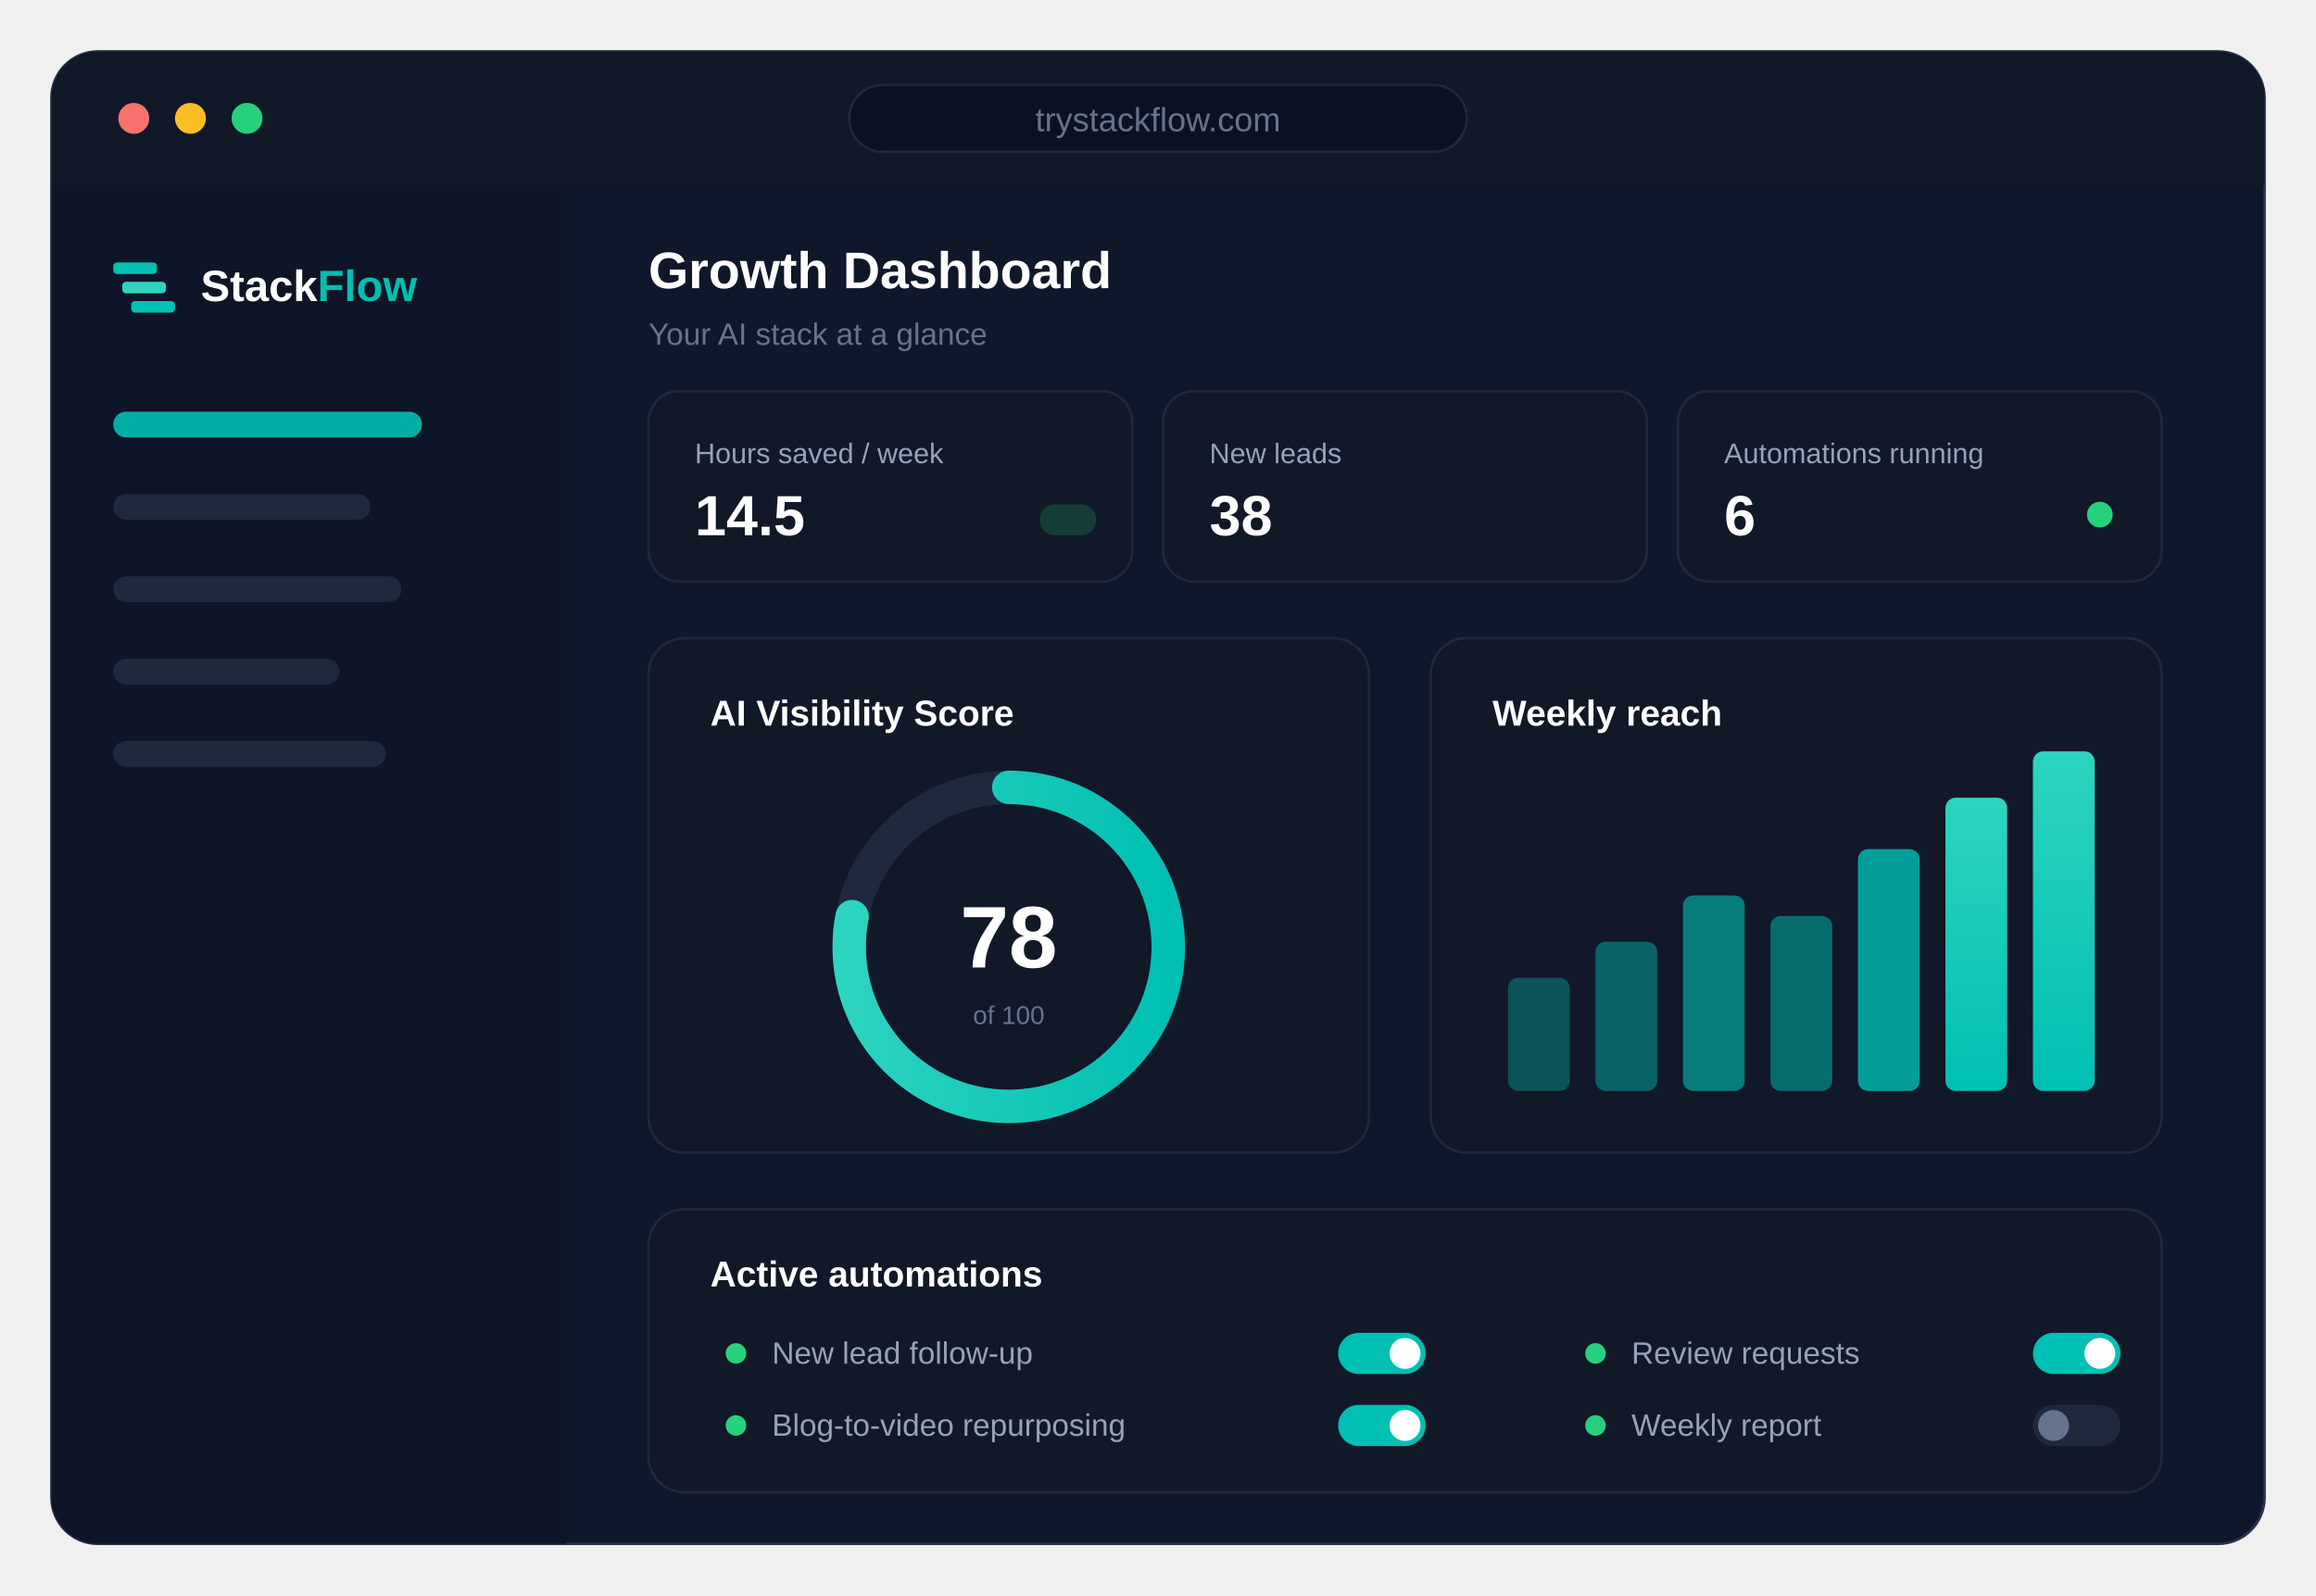
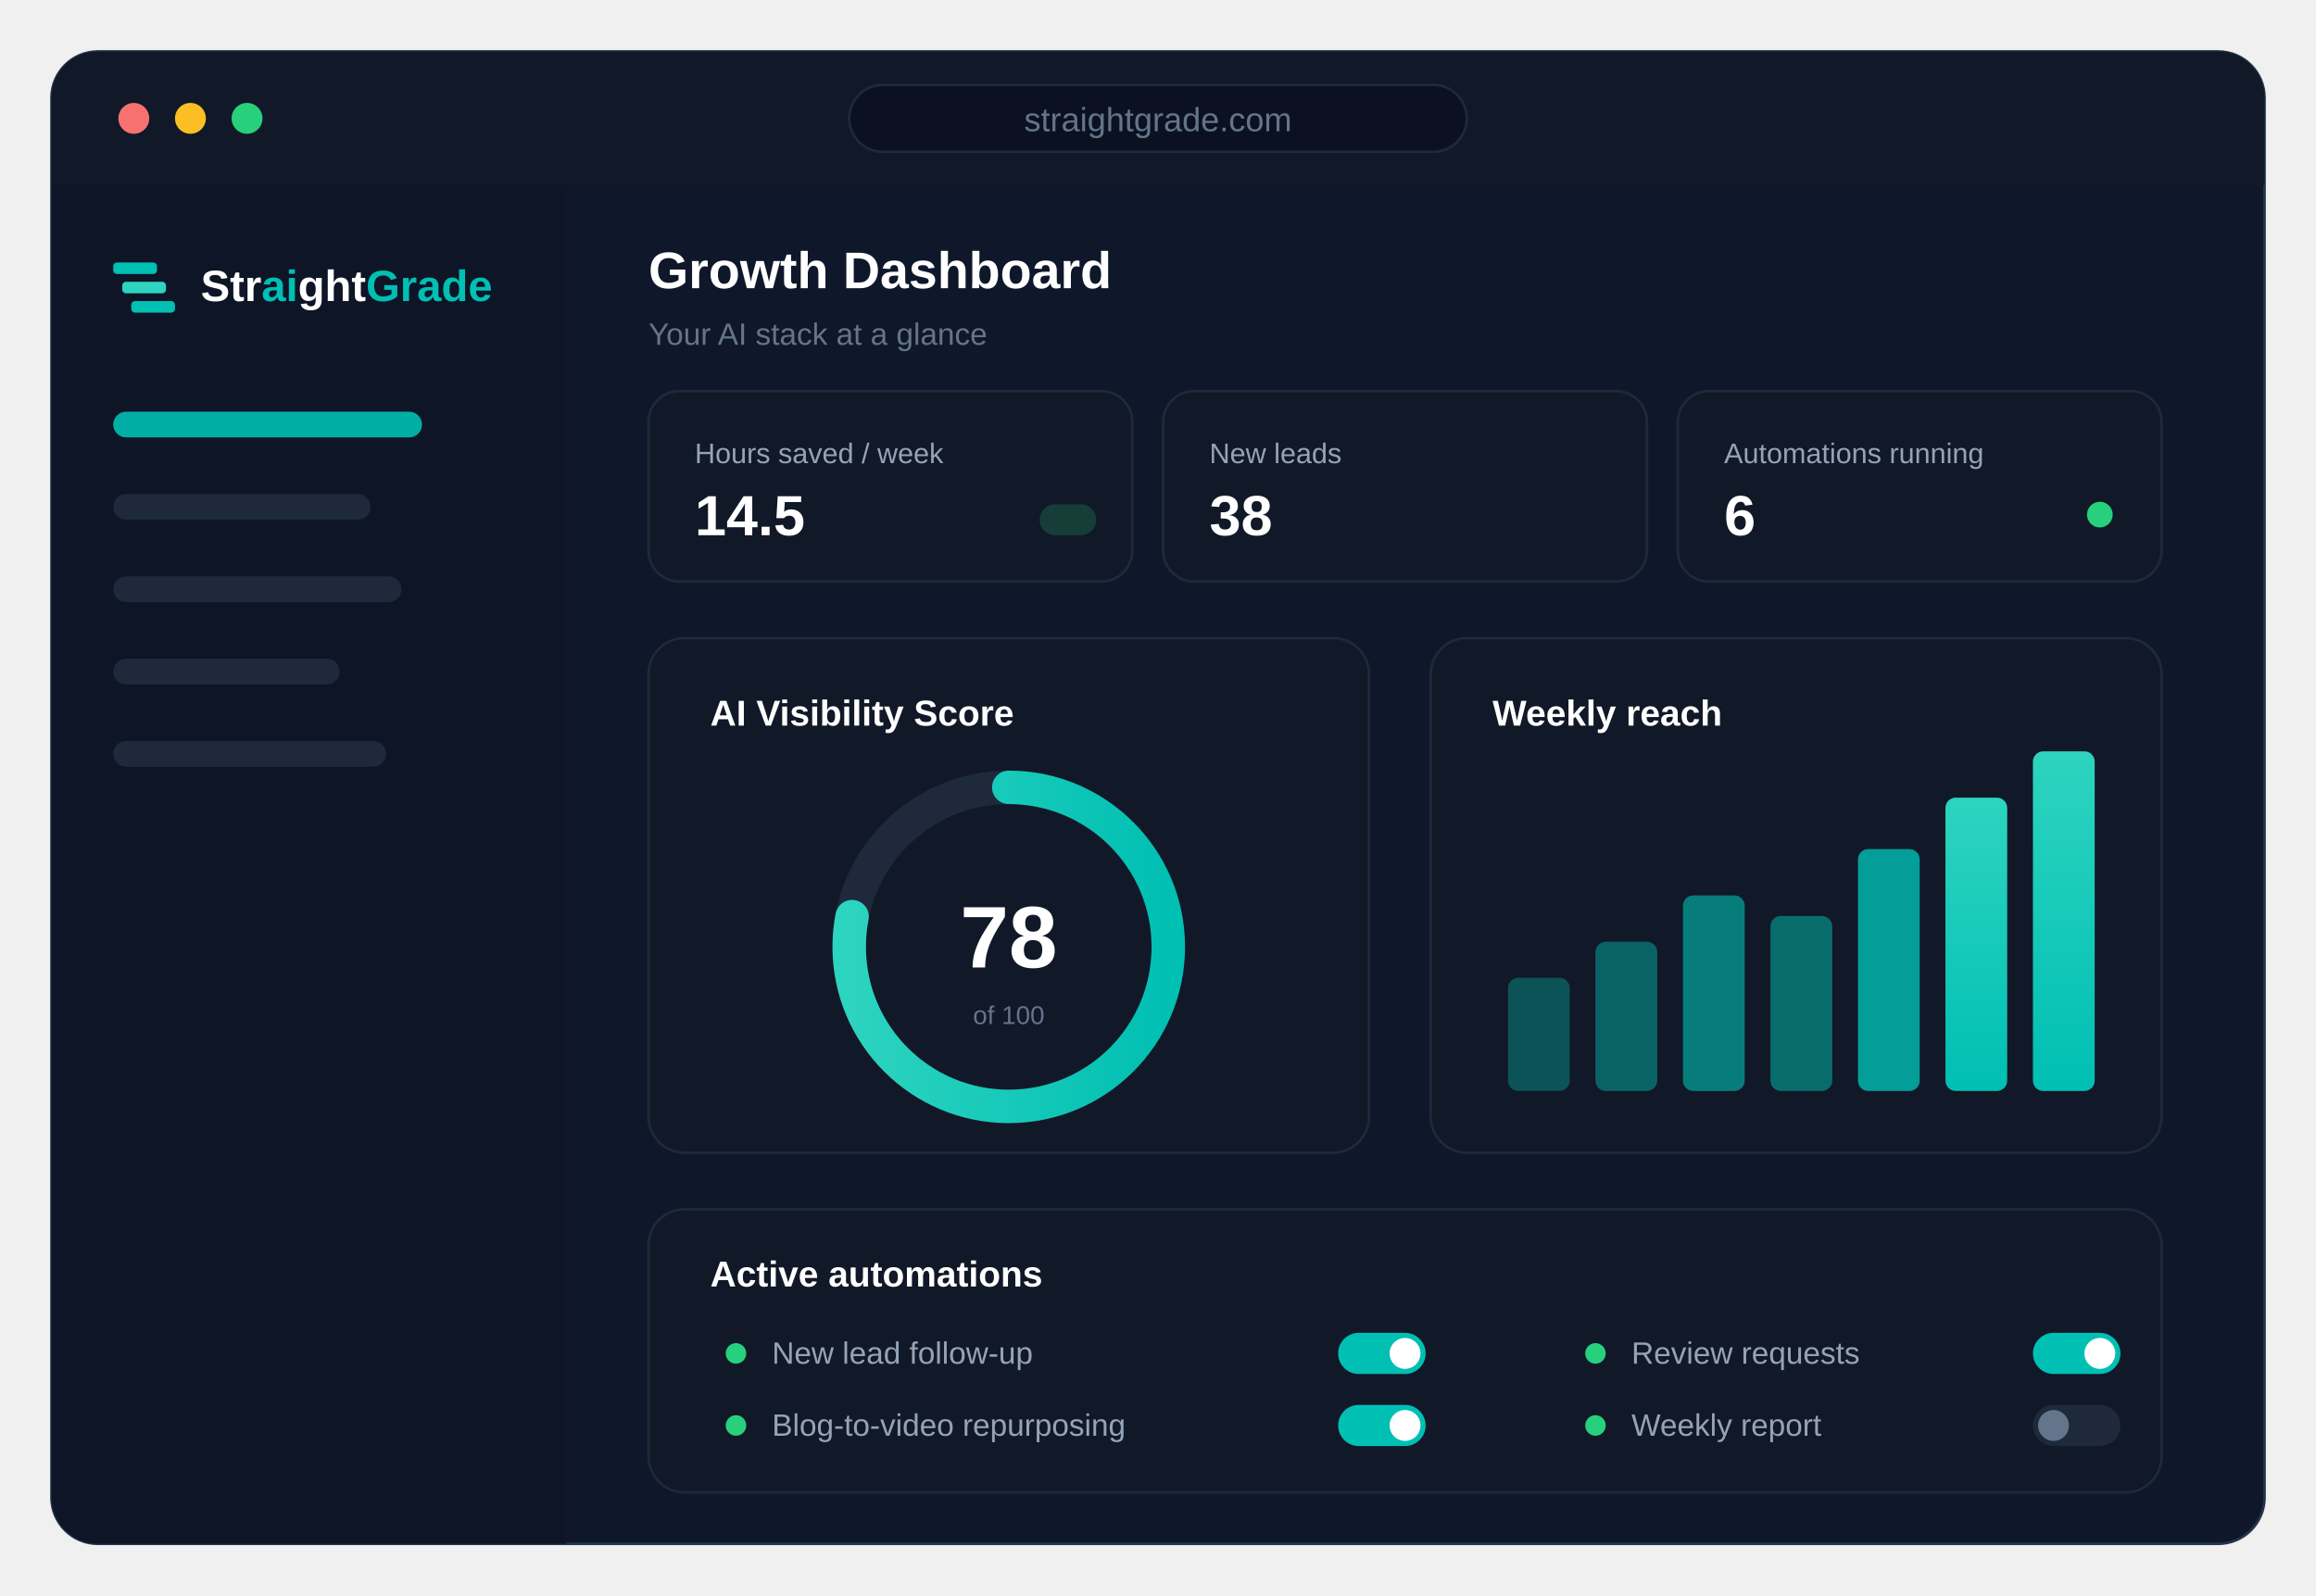
- <svg xmlns="http://www.w3.org/2000/svg" viewBox="0 0 900 620" font-family="Montserrat, 'Segoe UI', Arial, sans-serif" role="img" aria-label="StackFlow dashboard preview">
+ <svg xmlns="http://www.w3.org/2000/svg" viewBox="0 0 900 620" font-family="Montserrat, 'Segoe UI', Arial, sans-serif" role="img" aria-label="StraightGrade dashboard preview">
  <defs>
    <linearGradient id="tg" x1="0" y1="1" x2="0" y2="0">
      <stop offset="0" stop-color="#00BFB3" />
      <stop offset="1" stop-color="#2DD4BF" />
    </linearGradient>
    <clipPath id="win">
      <rect x="20" y="20" width="860" height="580" rx="18" />
    </clipPath>
  </defs>
  <rect x="20" y="20" width="860" height="580" rx="18" fill="#0F172A" stroke="#243449" />
  <g clip-path="url(#win)">
    <rect x="20" y="20" width="860" height="52" fill="#111827" />
    <circle cx="52" cy="46" r="6" fill="#F87171" />
    <circle cx="74" cy="46" r="6" fill="#FBBF24" />
    <circle cx="96" cy="46" r="6" fill="#26D07C" />
    <rect x="330" y="33" width="240" height="26" rx="13" fill="#0B1120" stroke="#1E293B" />
-     <text x="450" y="51" text-anchor="middle" fill="#64748B" font-size="13">trystackflow.com</text>
+     <text x="450" y="51" text-anchor="middle" fill="#64748B" font-size="13">straightgrade.com</text>
    <rect x="20" y="72" width="200" height="528" fill="#0d1526" />
    <g transform="translate(44,100)">
      <rect x="0" y="2" width="17" height="4.5" rx="1.5" fill="#00BFB3" />
      <rect x="3.5" y="9.5" width="17" height="4.5" rx="1.5" fill="#2DD4BF" />
      <rect x="7" y="17" width="17" height="4.5" rx="1.5" fill="#00BFB3" />
-       <text x="34" y="17" fill="#FFFFFF" font-size="17" font-weight="800">Stack<tspan fill="#00BFB3">Flow</tspan>
+       <text x="34" y="17" fill="#FFFFFF" font-size="17" font-weight="800">Str<tspan fill="#00BFB3">ai</tspan>ght<tspan fill="#00BFB3">Grade</tspan>
      </text>
    </g>
    <g fill="#1E293B">
      <rect x="44" y="160" width="120" height="10" rx="5" fill="#00BFB3" opacity=".9" />
      <rect x="44" y="192" width="100" height="10" rx="5" />
      <rect x="44" y="224" width="112" height="10" rx="5" />
      <rect x="44" y="256" width="88" height="10" rx="5" />
      <rect x="44" y="288" width="106" height="10" rx="5" />
    </g>
    <text x="252" y="112" fill="#FFFFFF" font-size="20" font-weight="800">Growth Dashboard</text>
    <text x="252" y="134" fill="#64748B" font-size="12">Your AI stack at a glance</text>
    <g>
      <rect x="252" y="152" width="188" height="74" rx="12" fill="#111827" stroke="#1E293B" />
      <text x="270" y="180" fill="#94A3B8" font-size="11">Hours saved / week</text>
      <text x="270" y="208" fill="#FFFFFF" font-size="22" font-weight="800">14.5</text>
      <rect x="404" y="196" width="22" height="12" rx="6" fill="#26D07C" opacity=".2" />
    </g>
    <g>
      <rect x="452" y="152" width="188" height="74" rx="12" fill="#111827" stroke="#1E293B" />
      <text x="470" y="180" fill="#94A3B8" font-size="11">New leads</text>
      <text x="470" y="208" fill="#FFFFFF" font-size="22" font-weight="800">38</text>
    </g>
    <g>
      <rect x="652" y="152" width="188" height="74" rx="12" fill="#111827" stroke="#1E293B" />
      <text x="670" y="180" fill="#94A3B8" font-size="11">Automations running</text>
      <text x="670" y="208" fill="#FFFFFF" font-size="22" font-weight="800">6</text>
      <circle cx="816" cy="200" r="5" fill="#26D07C" />
    </g>
    <rect x="252" y="248" width="280" height="200" rx="14" fill="#111827" stroke="#1E293B" />
    <text x="276" y="282" fill="#FFFFFF" font-size="14" font-weight="700">AI Visibility Score</text>
    <g transform="translate(392,368)">
      <circle r="62" fill="none" stroke="#1E293B" stroke-width="13" />
      <circle r="62" fill="none" stroke="url(#tg)" stroke-width="13" stroke-linecap="round" stroke-dasharray="304 389.6" transform="rotate(-90)" />
      <text y="8" text-anchor="middle" fill="#FFFFFF" font-size="34" font-weight="800">78</text>
      <text y="30" text-anchor="middle" fill="#64748B" font-size="10">of 100</text>
    </g>
    <rect x="556" y="248" width="284" height="200" rx="14" fill="#111827" stroke="#1E293B" />
    <text x="580" y="282" fill="#FFFFFF" font-size="14" font-weight="700">Weekly reach</text>
    <g>
      <rect x="586" y="380" width="24" height="44" rx="4" fill="#00BFB3" opacity=".35" />
      <rect x="620" y="366" width="24" height="58" rx="4" fill="#00BFB3" opacity=".45" />
      <rect x="654" y="348" width="24" height="76" rx="4" fill="#00BFB3" opacity=".6" />
      <rect x="688" y="356" width="24" height="68" rx="4" fill="#00BFB3" opacity=".5" />
      <rect x="722" y="330" width="24" height="94" rx="4" fill="#00BFB3" opacity=".8" />
      <rect x="756" y="310" width="24" height="114" rx="4" fill="url(#tg)" />
      <rect x="790" y="292" width="24" height="132" rx="4" fill="url(#tg)" />
    </g>
    <rect x="252" y="470" width="588" height="110" rx="14" fill="#111827" stroke="#1E293B" />
    <text x="276" y="500" fill="#FFFFFF" font-size="14" font-weight="700">Active automations</text>
    <g font-size="12" fill="#94A3B8">
      <circle cx="286" cy="526" r="4" fill="#26D07C" />
      <text x="300" y="530">New lead follow-up</text>
      <rect x="520" y="518" width="34" height="16" rx="8" fill="#00BFB3" />
      <circle cx="546" cy="526" r="6" fill="#FFFFFF" />
      <circle cx="286" cy="554" r="4" fill="#26D07C" />
      <text x="300" y="558">Blog-to-video repurposing</text>
      <rect x="520" y="546" width="34" height="16" rx="8" fill="#00BFB3" />
      <circle cx="546" cy="554" r="6" fill="#FFFFFF" />
      <circle cx="620" cy="526" r="4" fill="#26D07C" />
      <text x="634" y="530">Review requests</text>
      <rect x="790" y="518" width="34" height="16" rx="8" fill="#00BFB3" />
      <circle cx="816" cy="526" r="6" fill="#FFFFFF" />
      <circle cx="620" cy="554" r="4" fill="#26D07C" />
      <text x="634" y="558">Weekly report</text>
      <rect x="790" y="546" width="34" height="16" rx="8" fill="#1E293B" />
      <circle cx="798" cy="554" r="6" fill="#64748B" />
    </g>
  </g>
</svg>
